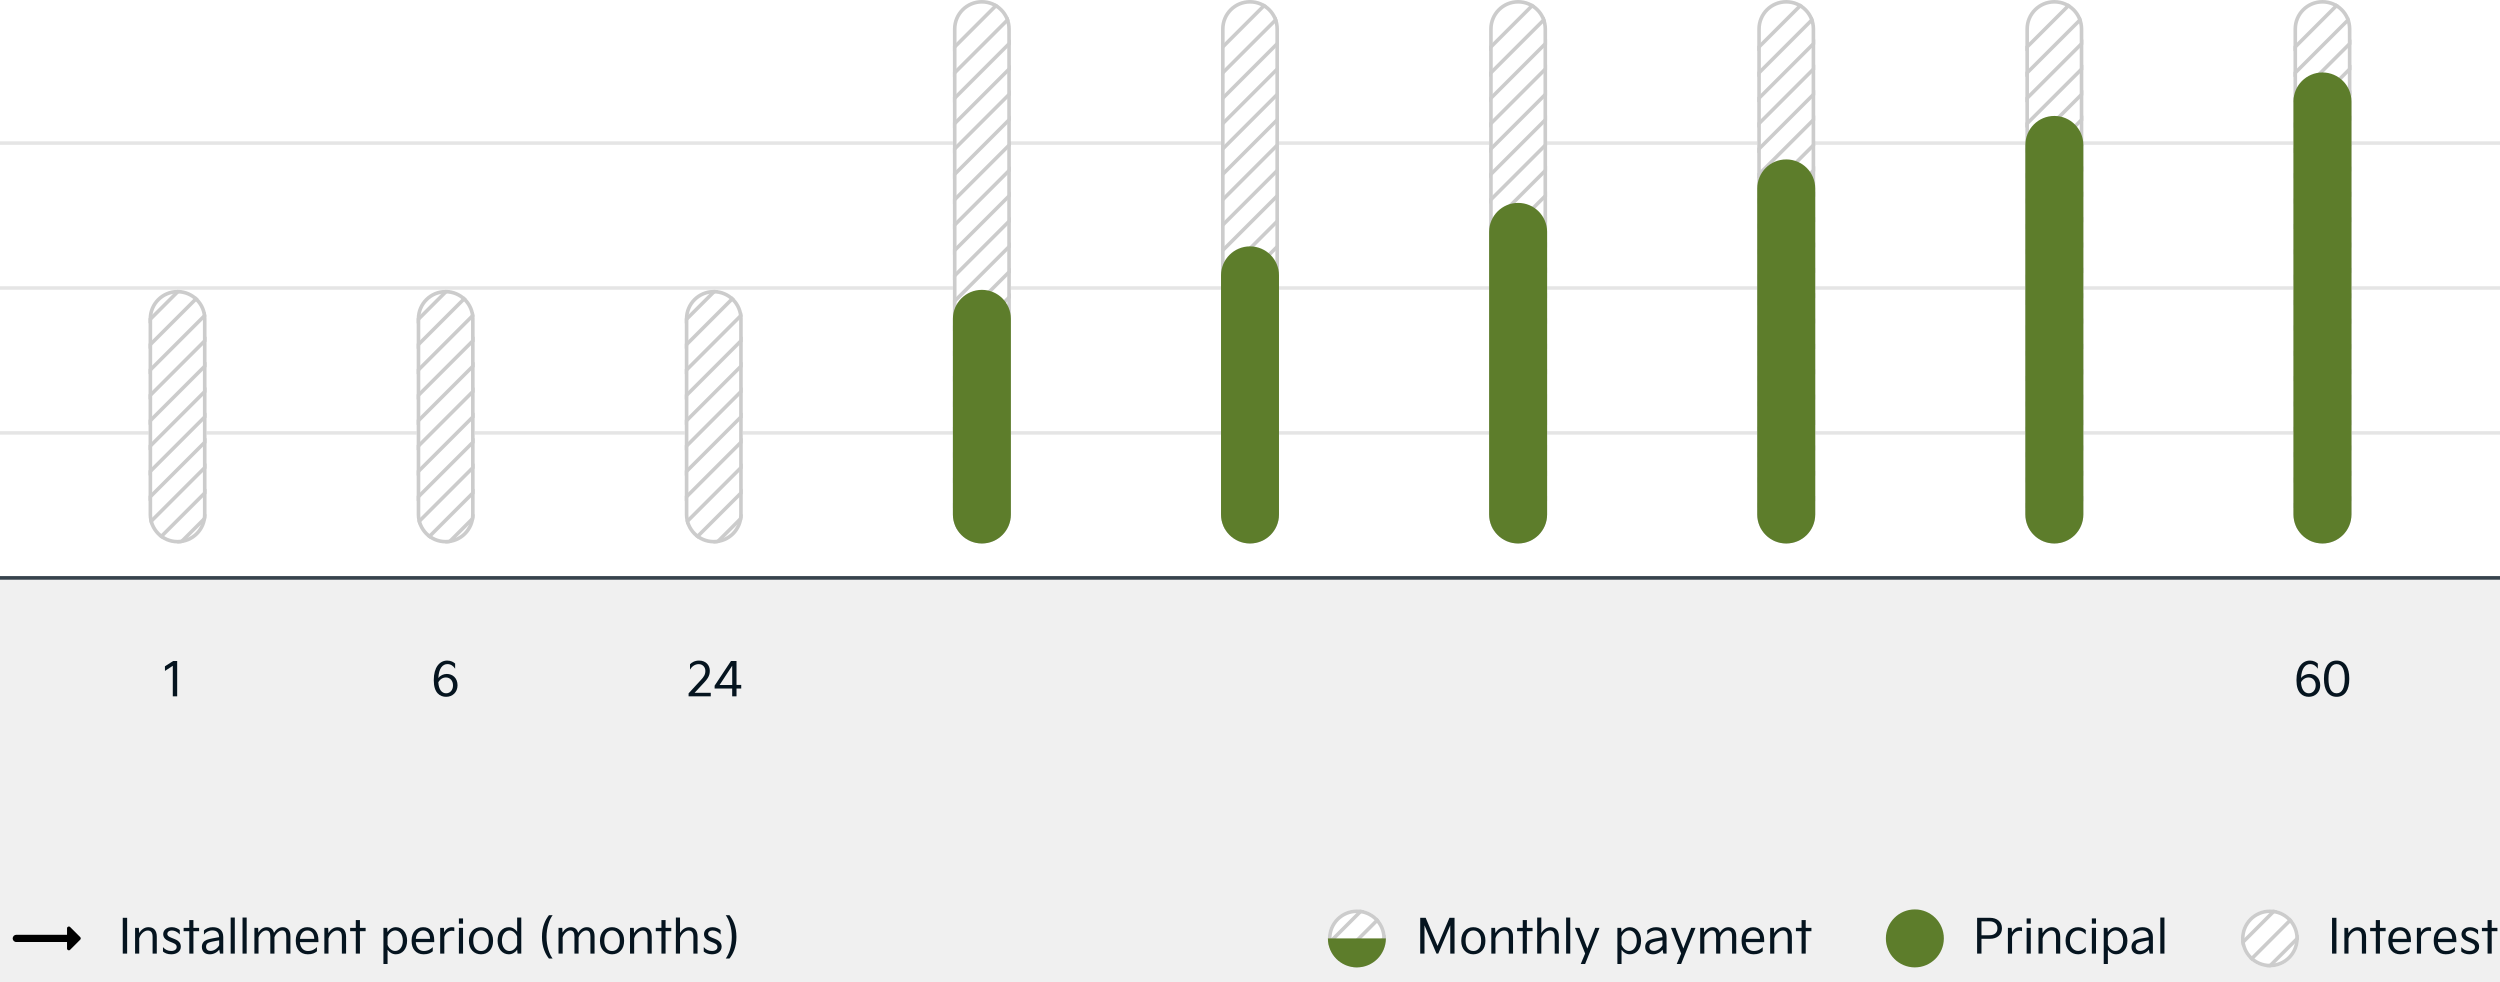
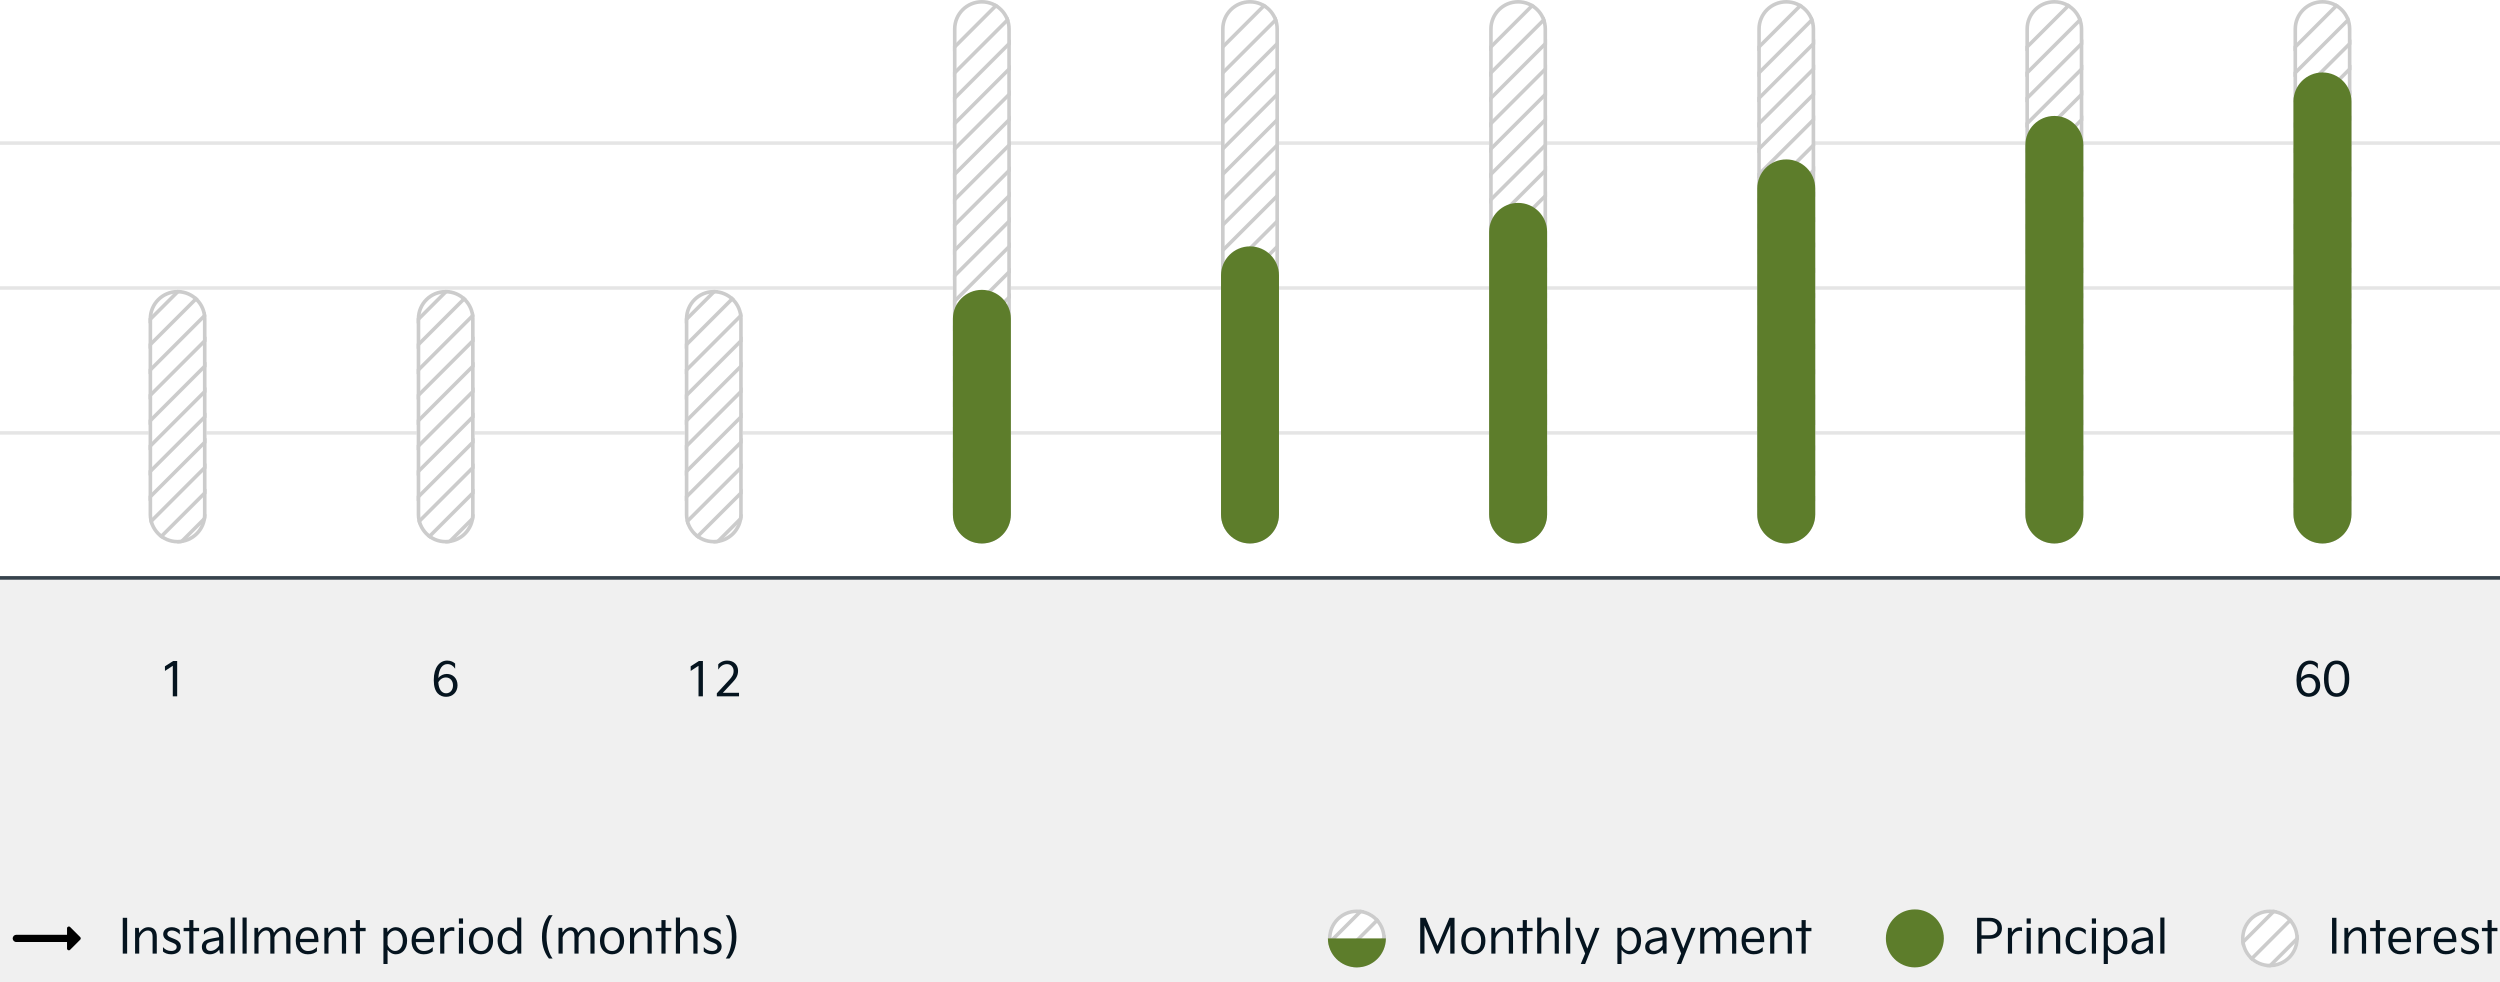
<svg xmlns="http://www.w3.org/2000/svg" width="690" height="271" viewBox="0 0 690 271" fill="none">
-   <mask id="path-1-inside-1_215_1439" fill="white">
+   <mask id="path-1-inside-1_0_9" fill="white">
    <path d="M0 0H690V40H0V0Z" />
  </mask>
  <path d="M0 0H690V40H0V0Z" fill="white" />
-   <path d="M690 39H0V41H690V39Z" fill="#E5E5E5" mask="url(#path-1-inside-1_215_1439)" />
-   <mask id="path-3-inside-2_215_1439" fill="white">
+   <path d="M690 39H0V41H690V39Z" fill="#E5E5E5" mask="url(#path-1-inside-1_0_9)" />
+   <mask id="path-3-inside-2_0_9" fill="white">
    <path d="M0 40H690V80H0V40Z" />
  </mask>
  <path d="M0 40H690V80H0V40Z" fill="white" />
-   <path d="M690 79H0V81H690V79Z" fill="#E5E5E5" mask="url(#path-3-inside-2_215_1439)" />
-   <mask id="path-5-inside-3_215_1439" fill="white">
+   <path d="M690 79H0V81H690V79Z" fill="#E5E5E5" mask="url(#path-3-inside-2_0_9)" />
+   <mask id="path-5-inside-3_0_9" fill="white">
    <path d="M0 80H690V120H0V80Z" />
  </mask>
  <path d="M0 80H690V120H0V80Z" fill="white" />
-   <path d="M690 119H0V121H690V119Z" fill="#E5E5E5" mask="url(#path-5-inside-3_215_1439)" />
-   <mask id="path-7-inside-4_215_1439" fill="white">
+   <path d="M690 119H0V121H690V119Z" fill="#E5E5E5" mask="url(#path-5-inside-3_0_9)" />
+   <mask id="path-7-inside-4_0_9" fill="white">
    <path d="M0 120H690V160H0V120Z" />
  </mask>
  <path d="M0 120H690V160H0V120Z" fill="white" />
-   <path d="M690 159H0V161H690V159Z" fill="#37434C" mask="url(#path-7-inside-4_215_1439)" />
-   <g clip-path="url(#clip0_215_1439)">
+   <path d="M690 159H0V161H690V159Z" fill="#37434C" mask="url(#path-7-inside-4_0_9)" />
+   <g clip-path="url(#clip0_0_9)">
    <rect x="41" y="80" width="16" height="70" rx="8" fill="white" />
    <line x1="34.646" y1="80.932" x2="62.931" y2="52.647" stroke="#CCCCCC" />
    <line x1="34.646" y1="87.932" x2="62.931" y2="59.647" stroke="#CCCCCC" />
    <line x1="34.646" y1="94.932" x2="62.931" y2="66.647" stroke="#CCCCCC" />
    <line x1="34.646" y1="101.932" x2="62.931" y2="73.647" stroke="#CCCCCC" />
    <line x1="34.646" y1="108.932" x2="62.931" y2="80.647" stroke="#CCCCCC" />
    <line x1="34.646" y1="115.932" x2="62.931" y2="87.647" stroke="#CCCCCC" />
    <line x1="34.646" y1="122.932" x2="62.931" y2="94.647" stroke="#CCCCCC" />
    <line x1="34.646" y1="129.932" x2="62.931" y2="101.647" stroke="#CCCCCC" />
    <line x1="34.646" y1="136.932" x2="62.931" y2="108.647" stroke="#CCCCCC" />
    <line x1="34.646" y1="143.932" x2="62.931" y2="115.647" stroke="#CCCCCC" />
    <line x1="34.646" y1="150.932" x2="62.931" y2="122.647" stroke="#CCCCCC" />
    <line x1="34.646" y1="157.932" x2="62.931" y2="129.647" stroke="#CCCCCC" />
    <line x1="34.646" y1="164.932" x2="62.931" y2="136.647" stroke="#CCCCCC" />
    <line x1="34.646" y1="171.932" x2="62.931" y2="143.647" stroke="#CCCCCC" />
  </g>
  <rect x="41.5" y="80.5" width="15" height="69" rx="7.5" stroke="#CCCCCC" />
-   <g clip-path="url(#clip1_215_1439)">
+   <g clip-path="url(#clip1_0_9)">
    <rect x="115" y="80" width="16" height="70" rx="8" fill="white" />
    <line x1="108.646" y1="80.932" x2="136.931" y2="52.647" stroke="#CCCCCC" />
    <line x1="108.646" y1="87.932" x2="136.931" y2="59.647" stroke="#CCCCCC" />
    <line x1="108.646" y1="94.932" x2="136.931" y2="66.647" stroke="#CCCCCC" />
    <line x1="108.646" y1="101.932" x2="136.931" y2="73.647" stroke="#CCCCCC" />
    <line x1="108.646" y1="108.932" x2="136.931" y2="80.647" stroke="#CCCCCC" />
    <line x1="108.646" y1="115.932" x2="136.931" y2="87.647" stroke="#CCCCCC" />
    <line x1="108.646" y1="122.932" x2="136.931" y2="94.647" stroke="#CCCCCC" />
    <line x1="108.646" y1="129.932" x2="136.931" y2="101.647" stroke="#CCCCCC" />
    <line x1="108.646" y1="136.932" x2="136.931" y2="108.647" stroke="#CCCCCC" />
    <line x1="108.646" y1="143.932" x2="136.931" y2="115.647" stroke="#CCCCCC" />
    <line x1="108.646" y1="150.932" x2="136.931" y2="122.647" stroke="#CCCCCC" />
    <line x1="108.646" y1="157.932" x2="136.931" y2="129.647" stroke="#CCCCCC" />
    <line x1="108.646" y1="164.932" x2="136.931" y2="136.647" stroke="#CCCCCC" />
    <line x1="108.646" y1="171.932" x2="136.931" y2="143.647" stroke="#CCCCCC" />
  </g>
  <rect x="115.5" y="80.5" width="15" height="69" rx="7.5" stroke="#CCCCCC" />
-   <g clip-path="url(#clip2_215_1439)">
+   <g clip-path="url(#clip2_0_9)">
    <rect x="189" y="80" width="16" height="70" rx="8" fill="white" />
    <line x1="182.646" y1="80.932" x2="210.931" y2="52.647" stroke="#CCCCCC" />
    <line x1="182.646" y1="87.932" x2="210.931" y2="59.647" stroke="#CCCCCC" />
    <line x1="182.646" y1="94.932" x2="210.931" y2="66.647" stroke="#CCCCCC" />
    <line x1="182.646" y1="101.932" x2="210.931" y2="73.647" stroke="#CCCCCC" />
    <line x1="182.646" y1="108.932" x2="210.931" y2="80.647" stroke="#CCCCCC" />
    <line x1="182.646" y1="115.932" x2="210.931" y2="87.647" stroke="#CCCCCC" />
    <line x1="182.646" y1="122.932" x2="210.931" y2="94.647" stroke="#CCCCCC" />
    <line x1="182.646" y1="129.932" x2="210.931" y2="101.647" stroke="#CCCCCC" />
    <line x1="182.646" y1="136.932" x2="210.931" y2="108.647" stroke="#CCCCCC" />
    <line x1="182.646" y1="143.932" x2="210.931" y2="115.647" stroke="#CCCCCC" />
    <line x1="182.646" y1="150.932" x2="210.931" y2="122.647" stroke="#CCCCCC" />
    <line x1="182.646" y1="157.932" x2="210.931" y2="129.647" stroke="#CCCCCC" />
    <line x1="182.646" y1="164.932" x2="210.931" y2="136.647" stroke="#CCCCCC" />
    <line x1="182.646" y1="171.932" x2="210.931" y2="143.647" stroke="#CCCCCC" />
  </g>
  <rect x="189.5" y="80.5" width="15" height="69" rx="7.5" stroke="#CCCCCC" />
-   <g clip-path="url(#clip3_215_1439)">
+   <g clip-path="url(#clip3_0_9)">
    <rect x="263" width="16" height="150" rx="8" fill="white" />
    <line x1="256.646" y1="19.789" x2="284.931" y2="-8.495" stroke="#CCCCCC" />
    <line x1="256.646" y1="26.932" x2="284.931" y2="-1.353" stroke="#CCCCCC" />
    <line x1="256.646" y1="33.932" x2="284.931" y2="5.647" stroke="#CCCCCC" />
    <line x1="256.646" y1="40.932" x2="284.931" y2="12.647" stroke="#CCCCCC" />
    <line x1="256.646" y1="47.932" x2="284.931" y2="19.647" stroke="#CCCCCC" />
    <line x1="256.646" y1="54.932" x2="284.931" y2="26.647" stroke="#CCCCCC" />
    <line x1="256.646" y1="61.932" x2="284.931" y2="33.647" stroke="#CCCCCC" />
    <line x1="256.646" y1="68.932" x2="284.931" y2="40.647" stroke="#CCCCCC" />
    <line x1="256.646" y1="75.932" x2="284.931" y2="47.647" stroke="#CCCCCC" />
    <line x1="256.646" y1="82.932" x2="284.931" y2="54.647" stroke="#CCCCCC" />
    <line x1="256.646" y1="89.932" x2="284.931" y2="61.647" stroke="#CCCCCC" />
    <line x1="256.646" y1="96.932" x2="284.931" y2="68.647" stroke="#CCCCCC" />
    <line x1="256.646" y1="103.932" x2="284.931" y2="75.647" stroke="#CCCCCC" />
    <line x1="256.646" y1="110.932" x2="284.931" y2="82.647" stroke="#CCCCCC" />
    <line x1="256.646" y1="117.932" x2="284.931" y2="89.647" stroke="#CCCCCC" />
    <line x1="256.646" y1="124.932" x2="284.931" y2="96.647" stroke="#CCCCCC" />
    <line x1="256.646" y1="131.932" x2="284.931" y2="103.647" stroke="#CCCCCC" />
    <line x1="256.646" y1="138.932" x2="284.931" y2="110.647" stroke="#CCCCCC" />
    <line x1="256.646" y1="145.932" x2="284.931" y2="117.647" stroke="#CCCCCC" />
    <line x1="256.646" y1="152.932" x2="284.931" y2="124.647" stroke="#CCCCCC" />
    <line x1="256.646" y1="159.932" x2="284.931" y2="131.647" stroke="#CCCCCC" />
  </g>
  <rect x="263.5" y="0.5" width="15" height="149" rx="7.5" stroke="#CCCCCC" />
  <rect x="263" y="80" width="16" height="70" rx="8" fill="#5D7D2B" />
-   <g clip-path="url(#clip4_215_1439)">
+   <g clip-path="url(#clip4_0_9)">
    <rect x="337" width="16" height="150" rx="8" fill="white" />
    <line x1="330.646" y1="19.789" x2="358.931" y2="-8.495" stroke="#CCCCCC" />
    <line x1="330.646" y1="26.932" x2="358.931" y2="-1.353" stroke="#CCCCCC" />
    <line x1="330.646" y1="33.932" x2="358.931" y2="5.647" stroke="#CCCCCC" />
    <line x1="330.646" y1="40.932" x2="358.931" y2="12.647" stroke="#CCCCCC" />
    <line x1="330.646" y1="47.932" x2="358.931" y2="19.647" stroke="#CCCCCC" />
    <line x1="330.646" y1="54.932" x2="358.931" y2="26.647" stroke="#CCCCCC" />
    <line x1="330.646" y1="61.932" x2="358.931" y2="33.647" stroke="#CCCCCC" />
    <line x1="330.646" y1="68.932" x2="358.931" y2="40.647" stroke="#CCCCCC" />
    <line x1="330.646" y1="75.932" x2="358.931" y2="47.647" stroke="#CCCCCC" />
    <line x1="330.646" y1="82.932" x2="358.931" y2="54.647" stroke="#CCCCCC" />
    <line x1="330.646" y1="89.932" x2="358.931" y2="61.647" stroke="#CCCCCC" />
    <line x1="330.646" y1="96.932" x2="358.931" y2="68.647" stroke="#CCCCCC" />
    <line x1="330.646" y1="103.932" x2="358.931" y2="75.647" stroke="#CCCCCC" />
    <line x1="330.646" y1="110.932" x2="358.931" y2="82.647" stroke="#CCCCCC" />
    <line x1="330.646" y1="117.932" x2="358.931" y2="89.647" stroke="#CCCCCC" />
    <line x1="330.646" y1="124.932" x2="358.931" y2="96.647" stroke="#CCCCCC" />
    <line x1="330.646" y1="131.932" x2="358.931" y2="103.647" stroke="#CCCCCC" />
    <line x1="330.646" y1="138.932" x2="358.931" y2="110.647" stroke="#CCCCCC" />
    <line x1="330.646" y1="145.932" x2="358.931" y2="117.647" stroke="#CCCCCC" />
    <line x1="330.646" y1="152.932" x2="358.931" y2="124.647" stroke="#CCCCCC" />
    <line x1="330.646" y1="159.932" x2="358.931" y2="131.647" stroke="#CCCCCC" />
  </g>
  <rect x="337.5" y="0.5" width="15" height="149" rx="7.5" stroke="#CCCCCC" />
  <rect x="337" y="68" width="16" height="82" rx="8" fill="#5D7D2B" />
-   <g clip-path="url(#clip5_215_1439)">
+   <g clip-path="url(#clip5_0_9)">
    <rect x="411" width="16" height="150" rx="8" fill="white" />
    <line x1="404.646" y1="19.789" x2="432.931" y2="-8.495" stroke="#CCCCCC" />
    <line x1="404.646" y1="26.932" x2="432.931" y2="-1.353" stroke="#CCCCCC" />
    <line x1="404.646" y1="33.932" x2="432.931" y2="5.647" stroke="#CCCCCC" />
    <line x1="404.646" y1="40.932" x2="432.931" y2="12.647" stroke="#CCCCCC" />
    <line x1="404.646" y1="47.932" x2="432.931" y2="19.647" stroke="#CCCCCC" />
    <line x1="404.646" y1="54.932" x2="432.931" y2="26.647" stroke="#CCCCCC" />
    <line x1="404.646" y1="61.932" x2="432.931" y2="33.647" stroke="#CCCCCC" />
    <line x1="404.646" y1="68.932" x2="432.931" y2="40.647" stroke="#CCCCCC" />
    <line x1="404.646" y1="75.932" x2="432.931" y2="47.647" stroke="#CCCCCC" />
    <line x1="404.646" y1="82.932" x2="432.931" y2="54.647" stroke="#CCCCCC" />
    <line x1="404.646" y1="89.932" x2="432.931" y2="61.647" stroke="#CCCCCC" />
    <line x1="404.646" y1="96.932" x2="432.931" y2="68.647" stroke="#CCCCCC" />
    <line x1="404.646" y1="103.932" x2="432.931" y2="75.647" stroke="#CCCCCC" />
    <line x1="404.646" y1="110.932" x2="432.931" y2="82.647" stroke="#CCCCCC" />
    <line x1="404.646" y1="117.932" x2="432.931" y2="89.647" stroke="#CCCCCC" />
    <line x1="404.646" y1="124.932" x2="432.931" y2="96.647" stroke="#CCCCCC" />
    <line x1="404.646" y1="131.932" x2="432.931" y2="103.647" stroke="#CCCCCC" />
    <line x1="404.646" y1="138.932" x2="432.931" y2="110.647" stroke="#CCCCCC" />
    <line x1="404.646" y1="145.932" x2="432.931" y2="117.647" stroke="#CCCCCC" />
    <line x1="404.646" y1="152.932" x2="432.931" y2="124.647" stroke="#CCCCCC" />
    <line x1="404.646" y1="159.932" x2="432.931" y2="131.647" stroke="#CCCCCC" />
  </g>
  <rect x="411.5" y="0.5" width="15" height="149" rx="7.5" stroke="#CCCCCC" />
  <rect x="411" y="56" width="16" height="94" rx="8" fill="#5D7D2B" />
-   <g clip-path="url(#clip6_215_1439)">
+   <g clip-path="url(#clip6_0_9)">
    <rect x="485" width="16" height="150" rx="8" fill="white" />
    <line x1="478.646" y1="19.789" x2="506.931" y2="-8.495" stroke="#CCCCCC" />
    <line x1="478.646" y1="26.932" x2="506.931" y2="-1.353" stroke="#CCCCCC" />
    <line x1="478.646" y1="33.932" x2="506.931" y2="5.647" stroke="#CCCCCC" />
    <line x1="478.646" y1="40.932" x2="506.931" y2="12.647" stroke="#CCCCCC" />
    <line x1="478.646" y1="47.932" x2="506.931" y2="19.647" stroke="#CCCCCC" />
    <line x1="478.646" y1="54.932" x2="506.931" y2="26.647" stroke="#CCCCCC" />
    <line x1="478.646" y1="61.932" x2="506.931" y2="33.647" stroke="#CCCCCC" />
    <line x1="478.646" y1="68.932" x2="506.931" y2="40.647" stroke="#CCCCCC" />
    <line x1="478.646" y1="75.932" x2="506.931" y2="47.647" stroke="#CCCCCC" />
    <line x1="478.646" y1="82.932" x2="506.931" y2="54.647" stroke="#CCCCCC" />
    <line x1="478.646" y1="89.932" x2="506.931" y2="61.647" stroke="#CCCCCC" />
    <line x1="478.646" y1="96.932" x2="506.931" y2="68.647" stroke="#CCCCCC" />
    <line x1="478.646" y1="103.932" x2="506.931" y2="75.647" stroke="#CCCCCC" />
    <line x1="478.646" y1="110.932" x2="506.931" y2="82.647" stroke="#CCCCCC" />
    <line x1="478.646" y1="117.932" x2="506.931" y2="89.647" stroke="#CCCCCC" />
    <line x1="478.646" y1="124.932" x2="506.931" y2="96.647" stroke="#CCCCCC" />
    <line x1="478.646" y1="131.932" x2="506.931" y2="103.647" stroke="#CCCCCC" />
    <line x1="478.646" y1="138.932" x2="506.931" y2="110.647" stroke="#CCCCCC" />
    <line x1="478.646" y1="145.932" x2="506.931" y2="117.647" stroke="#CCCCCC" />
    <line x1="478.646" y1="152.932" x2="506.931" y2="124.647" stroke="#CCCCCC" />
    <line x1="478.646" y1="159.932" x2="506.931" y2="131.647" stroke="#CCCCCC" />
  </g>
  <rect x="485.5" y="0.5" width="15" height="149" rx="7.5" stroke="#CCCCCC" />
  <rect x="485" y="44" width="16" height="106" rx="8" fill="#5D7D2B" />
-   <g clip-path="url(#clip7_215_1439)">
+   <g clip-path="url(#clip7_0_9)">
    <rect x="559" width="16" height="150" rx="8" fill="white" />
    <line x1="552.646" y1="19.789" x2="580.931" y2="-8.495" stroke="#CCCCCC" />
    <line x1="552.646" y1="26.932" x2="580.931" y2="-1.353" stroke="#CCCCCC" />
    <line x1="552.646" y1="33.932" x2="580.931" y2="5.647" stroke="#CCCCCC" />
    <line x1="552.646" y1="40.932" x2="580.931" y2="12.647" stroke="#CCCCCC" />
    <line x1="552.646" y1="47.932" x2="580.931" y2="19.647" stroke="#CCCCCC" />
    <line x1="552.646" y1="54.932" x2="580.931" y2="26.647" stroke="#CCCCCC" />
    <line x1="552.646" y1="61.932" x2="580.931" y2="33.647" stroke="#CCCCCC" />
    <line x1="552.646" y1="68.932" x2="580.931" y2="40.647" stroke="#CCCCCC" />
    <line x1="552.646" y1="75.932" x2="580.931" y2="47.647" stroke="#CCCCCC" />
    <line x1="552.646" y1="82.932" x2="580.931" y2="54.647" stroke="#CCCCCC" />
    <line x1="552.646" y1="89.932" x2="580.931" y2="61.647" stroke="#CCCCCC" />
    <line x1="552.646" y1="96.932" x2="580.931" y2="68.647" stroke="#CCCCCC" />
    <line x1="552.646" y1="103.932" x2="580.931" y2="75.647" stroke="#CCCCCC" />
    <line x1="552.646" y1="110.932" x2="580.931" y2="82.647" stroke="#CCCCCC" />
    <line x1="552.646" y1="117.932" x2="580.931" y2="89.647" stroke="#CCCCCC" />
    <line x1="552.646" y1="124.932" x2="580.931" y2="96.647" stroke="#CCCCCC" />
    <line x1="552.646" y1="131.932" x2="580.931" y2="103.647" stroke="#CCCCCC" />
    <line x1="552.646" y1="138.932" x2="580.931" y2="110.647" stroke="#CCCCCC" />
    <line x1="552.646" y1="145.932" x2="580.931" y2="117.647" stroke="#CCCCCC" />
    <line x1="552.646" y1="152.932" x2="580.931" y2="124.647" stroke="#CCCCCC" />
    <line x1="552.646" y1="159.932" x2="580.931" y2="131.647" stroke="#CCCCCC" />
  </g>
  <rect x="559.5" y="0.5" width="15" height="149" rx="7.5" stroke="#CCCCCC" />
  <rect x="559" y="32" width="16" height="118" rx="8" fill="#5D7D2B" />
-   <g clip-path="url(#clip8_215_1439)">
+   <g clip-path="url(#clip8_0_9)">
    <rect x="633" width="16" height="150" rx="8" fill="white" />
    <line x1="626.646" y1="19.789" x2="654.931" y2="-8.495" stroke="#CCCCCC" />
    <line x1="626.646" y1="26.932" x2="654.931" y2="-1.353" stroke="#CCCCCC" />
    <line x1="626.646" y1="33.932" x2="654.931" y2="5.647" stroke="#CCCCCC" />
    <line x1="626.646" y1="40.932" x2="654.931" y2="12.647" stroke="#CCCCCC" />
    <line x1="626.646" y1="47.932" x2="654.931" y2="19.647" stroke="#CCCCCC" />
    <line x1="626.646" y1="54.932" x2="654.931" y2="26.647" stroke="#CCCCCC" />
    <line x1="626.646" y1="61.932" x2="654.931" y2="33.647" stroke="#CCCCCC" />
    <line x1="626.646" y1="68.932" x2="654.931" y2="40.647" stroke="#CCCCCC" />
    <line x1="626.646" y1="75.932" x2="654.931" y2="47.647" stroke="#CCCCCC" />
    <line x1="626.646" y1="82.932" x2="654.931" y2="54.647" stroke="#CCCCCC" />
    <line x1="626.646" y1="89.932" x2="654.931" y2="61.647" stroke="#CCCCCC" />
    <line x1="626.646" y1="96.932" x2="654.931" y2="68.647" stroke="#CCCCCC" />
    <line x1="626.646" y1="103.932" x2="654.931" y2="75.647" stroke="#CCCCCC" />
    <line x1="626.646" y1="110.932" x2="654.931" y2="82.647" stroke="#CCCCCC" />
    <line x1="626.646" y1="117.932" x2="654.931" y2="89.647" stroke="#CCCCCC" />
    <line x1="626.646" y1="124.932" x2="654.931" y2="96.647" stroke="#CCCCCC" />
    <line x1="626.646" y1="131.932" x2="654.931" y2="103.647" stroke="#CCCCCC" />
    <line x1="626.646" y1="138.932" x2="654.931" y2="110.647" stroke="#CCCCCC" />
    <line x1="626.646" y1="145.932" x2="654.931" y2="117.647" stroke="#CCCCCC" />
    <line x1="626.646" y1="152.932" x2="654.931" y2="124.647" stroke="#CCCCCC" />
    <line x1="626.646" y1="159.932" x2="654.931" y2="131.647" stroke="#CCCCCC" />
  </g>
  <rect x="633.5" y="0.5" width="15" height="149" rx="7.5" stroke="#CCCCCC" />
  <rect x="633" y="20" width="16" height="130" rx="8" fill="#5D7D2B" />
  <path d="M45.532 185.175L45.52 183.901L47.782 182.445H48.9V192.195H47.691V183.758L45.532 185.175Z" fill="#05141F" />
  <path d="M119.727 187.814V187.619C119.727 184.252 121.287 182.315 123.445 182.315C124.446 182.315 125.2 182.757 125.616 183.147V184.564C125.122 183.797 124.407 183.29 123.484 183.29C122.184 183.29 121.105 184.447 120.988 187.138C121.547 186.371 122.483 186.007 123.315 186.007C124.927 186.007 126.279 187.151 126.279 189.14C126.279 191.077 124.875 192.325 123.133 192.325C121.404 192.325 119.727 191.22 119.727 187.814ZM120.975 188.308C121.079 190.245 121.898 191.35 123.133 191.35C124.251 191.35 125.031 190.427 125.031 189.166C125.031 187.931 124.264 186.982 123.081 186.982C122.249 186.982 121.469 187.437 120.975 188.308Z" fill="#05141F" />
-   <path d="M196.173 192.195H190.05V191.363L193.43 187.697C194.275 186.787 194.678 186.176 194.678 185.175C194.678 184.148 193.963 183.303 192.858 183.303C191.766 183.303 190.973 183.94 190.44 184.811V183.342C190.869 182.874 191.74 182.315 192.923 182.315C194.821 182.315 195.913 183.589 195.913 185.162C195.913 186.644 195.146 187.528 194.158 188.581L191.714 191.207H196.173V192.195ZM203.279 182.445V189.049H204.579V190.037H203.279V192.195H202.083V190.037H197.234V189.244L201.745 182.445H203.279ZM202.083 183.758L198.599 189.062H202.096L202.083 183.758Z" fill="#05141F" />
+   <path d="M190.635 185.175L190.622 183.901L192.884 182.445H194.002V192.195H192.793V183.758L190.635 185.175ZM203.968 192.195H197.845V191.363L201.225 187.697C202.07 186.787 202.473 186.176 202.473 185.175C202.473 184.148 201.758 183.303 200.653 183.303C199.561 183.303 198.768 183.94 198.235 184.811V183.342C198.664 182.874 199.535 182.315 200.718 182.315C202.616 182.315 203.708 183.589 203.708 185.162C203.708 186.644 202.941 187.528 201.953 188.581L199.509 191.207H203.968V192.195Z" fill="#05141F" />
  <path d="M633.829 187.814V187.619C633.829 184.252 635.389 182.315 637.547 182.315C638.548 182.315 639.302 182.757 639.718 183.147V184.564C639.224 183.797 638.509 183.29 637.586 183.29C636.286 183.29 635.207 184.447 635.09 187.138C635.649 186.371 636.585 186.007 637.417 186.007C639.029 186.007 640.381 187.151 640.381 189.14C640.381 191.077 638.977 192.325 637.235 192.325C635.506 192.325 633.829 191.22 633.829 187.814ZM635.077 188.308C635.181 190.245 636 191.35 637.235 191.35C638.353 191.35 639.133 190.427 639.133 189.166C639.133 187.931 638.366 186.982 637.183 186.982C636.351 186.982 635.571 187.437 635.077 188.308ZM641.416 187.463V187.203C641.416 184.382 642.534 182.315 644.913 182.315C647.292 182.315 648.397 184.369 648.397 187.203V187.463C648.397 190.297 647.292 192.325 644.913 192.325C642.534 192.325 641.416 190.297 641.416 187.463ZM642.664 187.203V187.463C642.664 189.764 643.366 191.35 644.913 191.35C646.447 191.35 647.149 189.764 647.149 187.463V187.203C647.149 184.889 646.46 183.29 644.913 183.29C643.353 183.29 642.664 184.889 642.664 187.203Z" fill="#05141F" />
-   <g clip-path="url(#clip9_215_1439)">
-     <path d="M22.15 258.651L19.36 255.861C19.04 255.541 18.5 255.761 18.5 256.211V258.001H4.5C3.95 258.001 3.5 258.451 3.5 259.001C3.5 259.551 3.95 260.001 4.5 260.001H18.5V261.791C18.5 262.241 19.04 262.461 19.35 262.141L22.14 259.351C22.34 259.161 22.34 258.841 22.15 258.651Z" fill="black" />
+   <g clip-path="url(#clip9_0_9)">
+     <path d="M22.15 258.65L19.36 255.86C19.04 255.54 18.5 255.76 18.5 256.21V258H4.5C3.95 258 3.5 258.45 3.5 259C3.5 259.55 3.95 260 4.5 260H18.5V261.79C18.5 262.24 19.04 262.46 19.35 262.14L22.14 259.35C22.34 259.16 22.34 258.84 22.15 258.65Z" fill="black" />
  </g>
  <path d="M35.09 263.195H33.88V253.315H35.09V263.195ZM38.425 263.195H37.281V256.097H38.321L38.412 257.527C38.867 256.734 39.751 255.902 40.947 255.902C42.442 255.902 43.274 256.825 43.274 258.528V263.195H42.117V258.619C42.117 257.501 41.779 256.825 40.765 256.825C39.777 256.825 38.711 257.865 38.425 259.009V263.195ZM44.981 262.623V261.401C45.566 262.116 46.346 262.467 47.23 262.467C48.179 262.467 48.764 262.038 48.764 261.375C48.764 260.92 48.582 260.582 47.724 260.231L46.762 259.841C45.631 259.373 45.046 258.762 45.046 257.813C45.046 256.812 45.865 255.902 47.451 255.902C48.348 255.902 49.154 256.292 49.622 256.708V257.917C48.972 257.176 48.192 256.825 47.451 256.825C46.528 256.825 46.177 257.319 46.177 257.774C46.177 258.229 46.515 258.502 47.282 258.814L48.218 259.191C49.401 259.672 49.908 260.322 49.908 261.297C49.908 262.597 48.79 263.39 47.23 263.39C46.177 263.39 45.41 263.013 44.981 262.623ZM52.24 257.02H50.68V256.097H52.24V253.939H53.384V256.097H54.957V257.02H53.384V263.195H52.24V257.02ZM55.716 261.323C55.716 260.842 55.846 260.439 56.106 260.088C56.548 259.49 57.367 259.217 58.706 258.97L60.474 258.658C60.448 257.436 59.876 256.799 58.589 256.799C57.653 256.799 56.821 257.28 56.288 257.943V256.812C56.782 256.331 57.627 255.902 58.706 255.902C60.435 255.902 61.618 256.747 61.618 258.619V263.195H60.721L60.513 262.103C59.876 262.896 58.966 263.39 57.887 263.39C56.587 263.39 55.716 262.649 55.716 261.323ZM56.873 261.271C56.873 262.064 57.38 262.454 58.108 262.454C58.966 262.454 59.967 261.869 60.487 260.894V259.529L59.304 259.75C58.212 259.945 57.458 260.101 57.107 260.53C56.938 260.738 56.873 260.985 56.873 261.271ZM64.806 263.195H63.662V253.237H64.806V263.195ZM68.082 263.195H66.938V253.237H68.082V263.195ZM71.357 263.195H70.213V256.097H71.24L71.318 257.384C71.799 256.591 72.553 255.902 73.645 255.902C74.633 255.902 75.374 256.435 75.621 257.462C76.141 256.591 76.934 255.902 78.039 255.902C79.3 255.902 80.158 256.734 80.158 258.372V263.195H79.014V258.463C79.014 257.358 78.676 256.812 77.818 256.812C76.999 256.812 76.037 257.709 75.751 258.71V263.195H74.607V258.437C74.607 257.358 74.269 256.812 73.411 256.812C72.605 256.812 71.669 257.683 71.357 258.71V263.195ZM81.639 259.763V259.477C81.639 257.397 82.926 255.902 84.824 255.902C86.696 255.902 87.879 257.15 87.879 259.555V260.023H82.783C82.861 261.427 83.641 262.467 84.967 262.48C86.098 262.48 86.904 262.012 87.476 261.401V262.558C86.917 263.039 86.176 263.39 84.967 263.39C82.848 263.39 81.639 261.895 81.639 259.763ZM82.796 259.126H86.735C86.709 257.527 85.903 256.799 84.811 256.812C83.745 256.812 82.874 257.709 82.796 259.126ZM90.666 263.195H89.522V256.097H90.562L90.653 257.527C91.109 256.734 91.993 255.902 93.189 255.902C94.683 255.902 95.516 256.825 95.516 258.528V263.195H94.359V258.619C94.359 257.501 94.02 256.825 93.007 256.825C92.019 256.825 90.953 257.865 90.666 259.009V263.195ZM98.197 257.02H96.637V256.097H98.197V253.939H99.341V256.097H100.914V257.02H99.341V263.195H98.197V257.02ZM106.967 266.055H105.823V256.097H106.863L106.954 257.241C107.422 256.474 108.28 255.902 109.255 255.902C111.023 255.902 112.362 257.358 112.362 259.633C112.362 261.934 111.023 263.39 109.255 263.39C108.306 263.39 107.474 262.857 106.967 262.129V266.055ZM106.967 258.515V260.777C107.305 261.739 108.163 262.467 109.06 262.467C110.243 262.467 111.179 261.401 111.179 259.633C111.179 257.878 110.269 256.812 109.073 256.812C108.163 256.812 107.305 257.566 106.967 258.515ZM113.606 259.763V259.477C113.606 257.397 114.893 255.902 116.791 255.902C118.663 255.902 119.846 257.15 119.846 259.555V260.023H114.75C114.828 261.427 115.608 262.467 116.934 262.48C118.065 262.48 118.871 262.012 119.443 261.401V262.558C118.884 263.039 118.143 263.39 116.934 263.39C114.815 263.39 113.606 261.895 113.606 259.763ZM114.763 259.126H118.702C118.676 257.527 117.87 256.799 116.778 256.812C115.712 256.812 114.841 257.709 114.763 259.126ZM122.633 263.195H121.489V256.097H122.529L122.607 257.332C122.997 256.474 123.712 255.902 124.726 255.902C124.973 255.902 125.272 255.941 125.389 255.993V257.007C125.207 256.942 124.973 256.903 124.661 256.903C123.777 256.903 122.945 257.54 122.633 258.58V263.195ZM127.8 254.927H126.656V253.484H127.8V254.927ZM127.8 263.195H126.656V256.097H127.8V263.195ZM129.425 259.763V259.542C129.425 257.371 130.803 255.902 132.753 255.902C134.716 255.902 136.081 257.371 136.081 259.542V259.763C136.081 261.934 134.716 263.39 132.753 263.39C130.803 263.39 129.425 261.934 129.425 259.763ZM130.621 259.542V259.763C130.621 261.401 131.427 262.48 132.753 262.48C134.092 262.48 134.898 261.401 134.898 259.763V259.542C134.898 257.904 134.092 256.812 132.753 256.812C131.427 256.812 130.621 257.904 130.621 259.542ZM137.334 259.633C137.334 257.358 138.673 255.902 140.454 255.902C141.39 255.902 142.222 256.422 142.729 257.15V253.237H143.873V263.195H142.833L142.742 262.09C142.261 262.831 141.416 263.39 140.454 263.39C138.673 263.39 137.334 261.934 137.334 259.633ZM138.53 259.633C138.53 261.414 139.44 262.48 140.636 262.48C141.533 262.48 142.378 261.739 142.729 260.803V258.489C142.378 257.54 141.533 256.812 140.649 256.812C139.466 256.812 138.53 257.878 138.53 259.633ZM149.583 258.58C149.583 255.681 150.558 253.796 151.507 252.6H152.521C151.65 253.77 150.844 255.941 150.844 258.58C150.844 261.219 151.65 263.39 152.521 264.56H151.507C150.558 263.364 149.583 261.479 149.583 258.58ZM155.298 263.195H154.154V256.097H155.181L155.259 257.384C155.74 256.591 156.494 255.902 157.586 255.902C158.574 255.902 159.315 256.435 159.562 257.462C160.082 256.591 160.875 255.902 161.98 255.902C163.241 255.902 164.099 256.734 164.099 258.372V263.195H162.955V258.463C162.955 257.358 162.617 256.812 161.759 256.812C160.94 256.812 159.978 257.709 159.692 258.71V263.195H158.548V258.437C158.548 257.358 158.21 256.812 157.352 256.812C156.546 256.812 155.61 257.683 155.298 258.71V263.195ZM165.594 259.763V259.542C165.594 257.371 166.972 255.902 168.922 255.902C170.885 255.902 172.25 257.371 172.25 259.542V259.763C172.25 261.934 170.885 263.39 168.922 263.39C166.972 263.39 165.594 261.934 165.594 259.763ZM166.79 259.542V259.763C166.79 261.401 167.596 262.48 168.922 262.48C170.261 262.48 171.067 261.401 171.067 259.763V259.542C171.067 257.904 170.261 256.812 168.922 256.812C167.596 256.812 166.79 257.904 166.79 259.542ZM175.027 263.195H173.883V256.097H174.923L175.014 257.527C175.469 256.734 176.353 255.902 177.549 255.902C179.044 255.902 179.876 256.825 179.876 258.528V263.195H178.719V258.619C178.719 257.501 178.381 256.825 177.367 256.825C176.379 256.825 175.313 257.865 175.027 259.009V263.195ZM182.557 257.02H180.997V256.097H182.557V253.939H183.701V256.097H185.274V257.02H183.701V263.195H182.557V257.02ZM187.684 263.195H186.54V253.237H187.684V257.501C188.139 256.721 189.023 255.902 190.193 255.902C191.701 255.902 192.52 256.825 192.52 258.528V263.195H191.376V258.619C191.376 257.501 191.038 256.825 190.024 256.825C189.036 256.825 187.983 257.839 187.684 258.97V263.195ZM194.239 262.623V261.401C194.824 262.116 195.604 262.467 196.488 262.467C197.437 262.467 198.022 262.038 198.022 261.375C198.022 260.92 197.84 260.582 196.982 260.231L196.02 259.841C194.889 259.373 194.304 258.762 194.304 257.813C194.304 256.812 195.123 255.902 196.709 255.902C197.606 255.902 198.412 256.292 198.88 256.708V257.917C198.23 257.176 197.45 256.825 196.709 256.825C195.786 256.825 195.435 257.319 195.435 257.774C195.435 258.229 195.773 258.502 196.54 258.814L197.476 259.191C198.659 259.672 199.166 260.322 199.166 261.297C199.166 262.597 198.048 263.39 196.488 263.39C195.435 263.39 194.668 263.013 194.239 262.623ZM201.33 264.56H200.303C201.174 263.39 201.98 261.219 201.98 258.58C201.98 255.941 201.174 253.77 200.303 252.6H201.33C202.279 253.796 203.254 255.681 203.254 258.58C203.254 261.479 202.279 263.364 201.33 264.56Z" fill="#05141F" />
-   <g clip-path="url(#clip10_215_1439)">
+   <g clip-path="url(#clip10_0_9)">
    <rect x="366.5" y="251" width="16" height="16" rx="8" fill="white" />
    <line x1="360.146" y1="252.932" x2="388.431" y2="224.647" stroke="#CCCCCC" />
    <line x1="360.146" y1="259.932" x2="388.431" y2="231.647" stroke="#CCCCCC" />
    <line x1="360.146" y1="266.932" x2="388.431" y2="238.647" stroke="#CCCCCC" />
    <line x1="360.146" y1="273.932" x2="388.431" y2="245.647" stroke="#CCCCCC" />
    <line x1="360.146" y1="280.932" x2="388.431" y2="252.647" stroke="#CCCCCC" />
    <line x1="360.146" y1="287.932" x2="388.431" y2="259.647" stroke="#CCCCCC" />
    <line x1="360.146" y1="294.932" x2="388.431" y2="266.647" stroke="#CCCCCC" />
  </g>
  <rect x="367" y="251.5" width="15" height="15" rx="7.5" stroke="#CCCCCC" />
  <path d="M366.5 259H382.5C382.5 263.418 378.918 267 374.5 267C370.082 267 366.5 263.418 366.5 259Z" fill="#5D7D2B" />
  <path d="M393.161 263.195H391.978V253.315H393.486L396.762 261.063L400.051 253.315H401.455V263.195H400.272V255.395L396.957 263.195H396.463L393.161 255.395V263.195ZM403.314 259.763V259.542C403.314 257.371 404.692 255.902 406.642 255.902C408.605 255.902 409.97 257.371 409.97 259.542V259.763C409.97 261.934 408.605 263.39 406.642 263.39C404.692 263.39 403.314 261.934 403.314 259.763ZM404.51 259.542V259.763C404.51 261.401 405.316 262.48 406.642 262.48C407.981 262.48 408.787 261.401 408.787 259.763V259.542C408.787 257.904 407.981 256.812 406.642 256.812C405.316 256.812 404.51 257.904 404.51 259.542ZM412.747 263.195H411.603V256.097H412.643L412.734 257.527C413.189 256.734 414.073 255.902 415.269 255.902C416.764 255.902 417.596 256.825 417.596 258.528V263.195H416.439V258.619C416.439 257.501 416.101 256.825 415.087 256.825C414.099 256.825 413.033 257.865 412.747 259.009V263.195ZM420.277 257.02H418.717V256.097H420.277V253.939H421.421V256.097H422.994V257.02H421.421V263.195H420.277V257.02ZM425.404 263.195H424.26V253.237H425.404V257.501C425.859 256.721 426.743 255.902 427.913 255.902C429.421 255.902 430.24 256.825 430.24 258.528V263.195H429.096V258.619C429.096 257.501 428.758 256.825 427.744 256.825C426.756 256.825 425.703 257.839 425.404 258.97V263.195ZM433.39 263.195H432.246V253.237H433.39V263.195ZM437.497 263.169L434.689 256.097H435.937L438.108 261.778L440.279 256.097H441.462L437.497 266.055H436.288L437.497 263.169ZM447.545 266.055H446.401V256.097H447.441L447.532 257.241C448 256.474 448.858 255.902 449.833 255.902C451.601 255.902 452.94 257.358 452.94 259.633C452.94 261.934 451.601 263.39 449.833 263.39C448.884 263.39 448.052 262.857 447.545 262.129V266.055ZM447.545 258.515V260.777C447.883 261.739 448.741 262.467 449.638 262.467C450.821 262.467 451.757 261.401 451.757 259.633C451.757 257.878 450.847 256.812 449.651 256.812C448.741 256.812 447.883 257.566 447.545 258.515ZM454.07 261.323C454.07 260.842 454.2 260.439 454.46 260.088C454.902 259.49 455.721 259.217 457.06 258.97L458.828 258.658C458.802 257.436 458.23 256.799 456.943 256.799C456.007 256.799 455.175 257.28 454.642 257.943V256.812C455.136 256.331 455.981 255.902 457.06 255.902C458.789 255.902 459.972 256.747 459.972 258.619V263.195H459.075L458.867 262.103C458.23 262.896 457.32 263.39 456.241 263.39C454.941 263.39 454.07 262.649 454.07 261.323ZM455.227 261.271C455.227 262.064 455.734 262.454 456.462 262.454C457.32 262.454 458.321 261.869 458.841 260.894V259.529L457.658 259.75C456.566 259.945 455.812 260.101 455.461 260.53C455.292 260.738 455.227 260.985 455.227 261.271ZM463.992 263.169L461.184 256.097H462.432L464.603 261.778L466.774 256.097H467.957L463.992 266.055H462.783L463.992 263.169ZM470.397 263.195H469.253V256.097H470.28L470.358 257.384C470.839 256.591 471.593 255.902 472.685 255.902C473.673 255.902 474.414 256.435 474.661 257.462C475.181 256.591 475.974 255.902 477.079 255.902C478.34 255.902 479.198 256.734 479.198 258.372V263.195H478.054V258.463C478.054 257.358 477.716 256.812 476.858 256.812C476.039 256.812 475.077 257.709 474.791 258.71V263.195H473.647V258.437C473.647 257.358 473.309 256.812 472.451 256.812C471.645 256.812 470.709 257.683 470.397 258.71V263.195ZM480.679 259.763V259.477C480.679 257.397 481.966 255.902 483.864 255.902C485.736 255.902 486.919 257.15 486.919 259.555V260.023H481.823C481.901 261.427 482.681 262.467 484.007 262.48C485.138 262.48 485.944 262.012 486.516 261.401V262.558C485.957 263.039 485.216 263.39 484.007 263.39C481.888 263.39 480.679 261.895 480.679 259.763ZM481.836 259.126H485.775C485.749 257.527 484.943 256.799 483.851 256.812C482.785 256.812 481.914 257.709 481.836 259.126ZM489.706 263.195H488.562V256.097H489.602L489.693 257.527C490.148 256.734 491.032 255.902 492.228 255.902C493.723 255.902 494.555 256.825 494.555 258.528V263.195H493.398V258.619C493.398 257.501 493.06 256.825 492.046 256.825C491.058 256.825 489.992 257.865 489.706 259.009V263.195ZM497.236 257.02H495.676V256.097H497.236V253.939H498.38V256.097H499.953V257.02H498.38V263.195H497.236V257.02Z" fill="#05141F" />
-   <g clip-path="url(#clip11_215_1439)">
+   <g clip-path="url(#clip11_0_9)">
    <rect x="520.5" y="251" width="16" height="16" rx="8" fill="white" />
    <line x1="514.146" y1="252.932" x2="542.431" y2="224.647" stroke="#E5E5E5" />
    <line x1="514.146" y1="259.932" x2="542.431" y2="231.647" stroke="#E5E5E5" />
    <line x1="514.146" y1="266.932" x2="542.431" y2="238.647" stroke="#E5E5E5" />
    <line x1="514.146" y1="273.932" x2="542.431" y2="245.647" stroke="#E5E5E5" />
    <line x1="514.146" y1="280.932" x2="542.431" y2="252.647" stroke="#E5E5E5" />
    <line x1="514.146" y1="287.932" x2="542.431" y2="259.647" stroke="#E5E5E5" />
    <line x1="514.146" y1="294.932" x2="542.431" y2="266.647" stroke="#E5E5E5" />
  </g>
  <rect x="521" y="251.5" width="15" height="15" rx="7.5" stroke="#E5E5E5" />
  <path d="M520.5 259C520.5 254.582 524.082 251 528.5 251C532.918 251 536.5 254.582 536.5 259C536.5 263.418 532.918 267 528.5 267C524.082 267 520.5 263.418 520.5 259Z" fill="#5D7D2B" />
  <path d="M546.888 263.195H545.679V253.315H549.241C551.217 253.315 552.53 254.472 552.53 256.11V256.318C552.53 257.956 551.217 259.113 549.241 259.113H546.888V263.195ZM546.888 254.29V258.125H549.111C550.476 258.125 551.282 257.397 551.282 256.305V256.11C551.282 255.031 550.476 254.29 549.111 254.29H546.888ZM555.327 263.195H554.183V256.097H555.223L555.301 257.332C555.691 256.474 556.406 255.902 557.42 255.902C557.667 255.902 557.966 255.941 558.083 255.993V257.007C557.901 256.942 557.667 256.903 557.355 256.903C556.471 256.903 555.639 257.54 555.327 258.58V263.195ZM560.494 254.927H559.35V253.484H560.494V254.927ZM560.494 263.195H559.35V256.097H560.494V263.195ZM563.77 263.195H562.626V256.097H563.666L563.757 257.527C564.212 256.734 565.096 255.902 566.292 255.902C567.787 255.902 568.619 256.825 568.619 258.528V263.195H567.462V258.619C567.462 257.501 567.124 256.825 566.11 256.825C565.122 256.825 564.056 257.865 563.77 259.009V263.195ZM570.104 259.75V259.503C570.104 257.423 571.534 255.902 573.588 255.902C574.394 255.902 575.161 256.227 575.668 256.695V257.904C575.109 257.189 574.381 256.825 573.575 256.825C572.301 256.825 571.3 257.904 571.3 259.503V259.737C571.3 261.349 572.327 262.454 573.575 262.454C574.381 262.454 575.083 262.103 575.668 261.401V262.597C575.174 263.052 574.394 263.39 573.562 263.39C571.547 263.39 570.104 261.843 570.104 259.75ZM578.496 254.927H577.352V253.484H578.496V254.927ZM578.496 263.195H577.352V256.097H578.496V263.195ZM581.772 266.055H580.628V256.097H581.668L581.759 257.241C582.227 256.474 583.085 255.902 584.06 255.902C585.828 255.902 587.167 257.358 587.167 259.633C587.167 261.934 585.828 263.39 584.06 263.39C583.111 263.39 582.279 262.857 581.772 262.129V266.055ZM581.772 258.515V260.777C582.11 261.739 582.968 262.467 583.865 262.467C585.048 262.467 585.984 261.401 585.984 259.633C585.984 257.878 585.074 256.812 583.878 256.812C582.968 256.812 582.11 257.566 581.772 258.515ZM588.296 261.323C588.296 260.842 588.426 260.439 588.686 260.088C589.128 259.49 589.947 259.217 591.286 258.97L593.054 258.658C593.028 257.436 592.456 256.799 591.169 256.799C590.233 256.799 589.401 257.28 588.868 257.943V256.812C589.362 256.331 590.207 255.902 591.286 255.902C593.015 255.902 594.198 256.747 594.198 258.619V263.195H593.301L593.093 262.103C592.456 262.896 591.546 263.39 590.467 263.39C589.167 263.39 588.296 262.649 588.296 261.323ZM589.453 261.271C589.453 262.064 589.96 262.454 590.688 262.454C591.546 262.454 592.547 261.869 593.067 260.894V259.529L591.884 259.75C590.792 259.945 590.038 260.101 589.687 260.53C589.518 260.738 589.453 260.985 589.453 261.271ZM597.387 263.195H596.243V253.237H597.387V263.195Z" fill="#05141F" />
-   <g clip-path="url(#clip12_215_1439)">
+   <g clip-path="url(#clip12_0_9)">
    <rect x="618.5" y="251" width="16" height="16" rx="8" fill="white" />
    <line x1="612.146" y1="252.932" x2="640.431" y2="224.647" stroke="#CCCCCC" />
    <line x1="612.146" y1="259.932" x2="640.431" y2="231.647" stroke="#CCCCCC" />
    <line x1="612.146" y1="266.932" x2="640.431" y2="238.647" stroke="#CCCCCC" />
    <line x1="612.146" y1="273.932" x2="640.431" y2="245.647" stroke="#CCCCCC" />
    <line x1="612.146" y1="280.932" x2="640.431" y2="252.647" stroke="#CCCCCC" />
    <line x1="612.146" y1="287.932" x2="640.431" y2="259.647" stroke="#CCCCCC" />
    <line x1="612.146" y1="294.932" x2="640.431" y2="266.647" stroke="#CCCCCC" />
  </g>
  <rect x="619" y="251.5" width="15" height="15" rx="7.5" stroke="#CCCCCC" />
  <path d="M644.854 263.195H643.645V253.315H644.854V263.195ZM648.189 263.195H647.045V256.097H648.085L648.176 257.527C648.631 256.734 649.515 255.902 650.711 255.902C652.206 255.902 653.038 256.825 653.038 258.528V263.195H651.881V258.619C651.881 257.501 651.543 256.825 650.529 256.825C649.541 256.825 648.475 257.865 648.189 259.009V263.195ZM655.72 257.02H654.16V256.097H655.72V253.939H656.864V256.097H658.437V257.02H656.864V263.195H655.72V257.02ZM659.183 259.763V259.477C659.183 257.397 660.47 255.902 662.368 255.902C664.24 255.902 665.423 257.15 665.423 259.555V260.023H660.327C660.405 261.427 661.185 262.467 662.511 262.48C663.642 262.48 664.448 262.012 665.02 261.401V262.558C664.461 263.039 663.72 263.39 662.511 263.39C660.392 263.39 659.183 261.895 659.183 259.763ZM660.34 259.126H664.279C664.253 257.527 663.447 256.799 662.355 256.812C661.289 256.812 660.418 257.709 660.34 259.126ZM668.21 263.195H667.066V256.097H668.106L668.184 257.332C668.574 256.474 669.289 255.902 670.303 255.902C670.55 255.902 670.849 255.941 670.966 255.993V257.007C670.784 256.942 670.55 256.903 670.238 256.903C669.354 256.903 668.522 257.54 668.21 258.58V263.195ZM671.713 259.763V259.477C671.713 257.397 673 255.902 674.898 255.902C676.77 255.902 677.953 257.15 677.953 259.555V260.023H672.857C672.935 261.427 673.715 262.467 675.041 262.48C676.172 262.48 676.978 262.012 677.55 261.401V262.558C676.991 263.039 676.25 263.39 675.041 263.39C672.922 263.39 671.713 261.895 671.713 259.763ZM672.87 259.126H676.809C676.783 257.527 675.977 256.799 674.885 256.812C673.819 256.812 672.948 257.709 672.87 259.126ZM679.31 262.623V261.401C679.895 262.116 680.675 262.467 681.559 262.467C682.508 262.467 683.093 262.038 683.093 261.375C683.093 260.92 682.911 260.582 682.053 260.231L681.091 259.841C679.96 259.373 679.375 258.762 679.375 257.813C679.375 256.812 680.194 255.902 681.78 255.902C682.677 255.902 683.483 256.292 683.951 256.708V257.917C683.301 257.176 682.521 256.825 681.78 256.825C680.857 256.825 680.506 257.319 680.506 257.774C680.506 258.229 680.844 258.502 681.611 258.814L682.547 259.191C683.73 259.672 684.237 260.322 684.237 261.297C684.237 262.597 683.119 263.39 681.559 263.39C680.506 263.39 679.739 263.013 679.31 262.623ZM686.569 257.02H685.009V256.097H686.569V253.939H687.713V256.097H689.286V257.02H687.713V263.195H686.569V257.02Z" fill="#05141F" />
  <defs>
-     <clipPath id="clip0_215_1439">
+     <clipPath id="clip0_0_9">
      <rect x="41" y="80" width="16" height="70" rx="8" fill="white" />
    </clipPath>
-     <clipPath id="clip1_215_1439">
+     <clipPath id="clip1_0_9">
      <rect x="115" y="80" width="16" height="70" rx="8" fill="white" />
    </clipPath>
-     <clipPath id="clip2_215_1439">
+     <clipPath id="clip2_0_9">
      <rect x="189" y="80" width="16" height="70" rx="8" fill="white" />
    </clipPath>
-     <clipPath id="clip3_215_1439">
+     <clipPath id="clip3_0_9">
      <rect x="263" width="16" height="150" rx="8" fill="white" />
    </clipPath>
-     <clipPath id="clip4_215_1439">
+     <clipPath id="clip4_0_9">
      <rect x="337" width="16" height="150" rx="8" fill="white" />
    </clipPath>
-     <clipPath id="clip5_215_1439">
+     <clipPath id="clip5_0_9">
      <rect x="411" width="16" height="150" rx="8" fill="white" />
    </clipPath>
-     <clipPath id="clip6_215_1439">
+     <clipPath id="clip6_0_9">
      <rect x="485" width="16" height="150" rx="8" fill="white" />
    </clipPath>
-     <clipPath id="clip7_215_1439">
+     <clipPath id="clip7_0_9">
      <rect x="559" width="16" height="150" rx="8" fill="white" />
    </clipPath>
-     <clipPath id="clip8_215_1439">
+     <clipPath id="clip8_0_9">
      <rect x="633" width="16" height="150" rx="8" fill="white" />
    </clipPath>
-     <clipPath id="clip9_215_1439">
+     <clipPath id="clip9_0_9">
      <rect width="24" height="24" fill="white" transform="translate(0.5 247)" />
    </clipPath>
-     <clipPath id="clip10_215_1439">
+     <clipPath id="clip10_0_9">
      <rect x="366.5" y="251" width="16" height="16" rx="8" fill="white" />
    </clipPath>
-     <clipPath id="clip11_215_1439">
+     <clipPath id="clip11_0_9">
      <rect x="520.5" y="251" width="16" height="16" rx="8" fill="white" />
    </clipPath>
-     <clipPath id="clip12_215_1439">
+     <clipPath id="clip12_0_9">
      <rect x="618.5" y="251" width="16" height="16" rx="8" fill="white" />
    </clipPath>
  </defs>
</svg>
